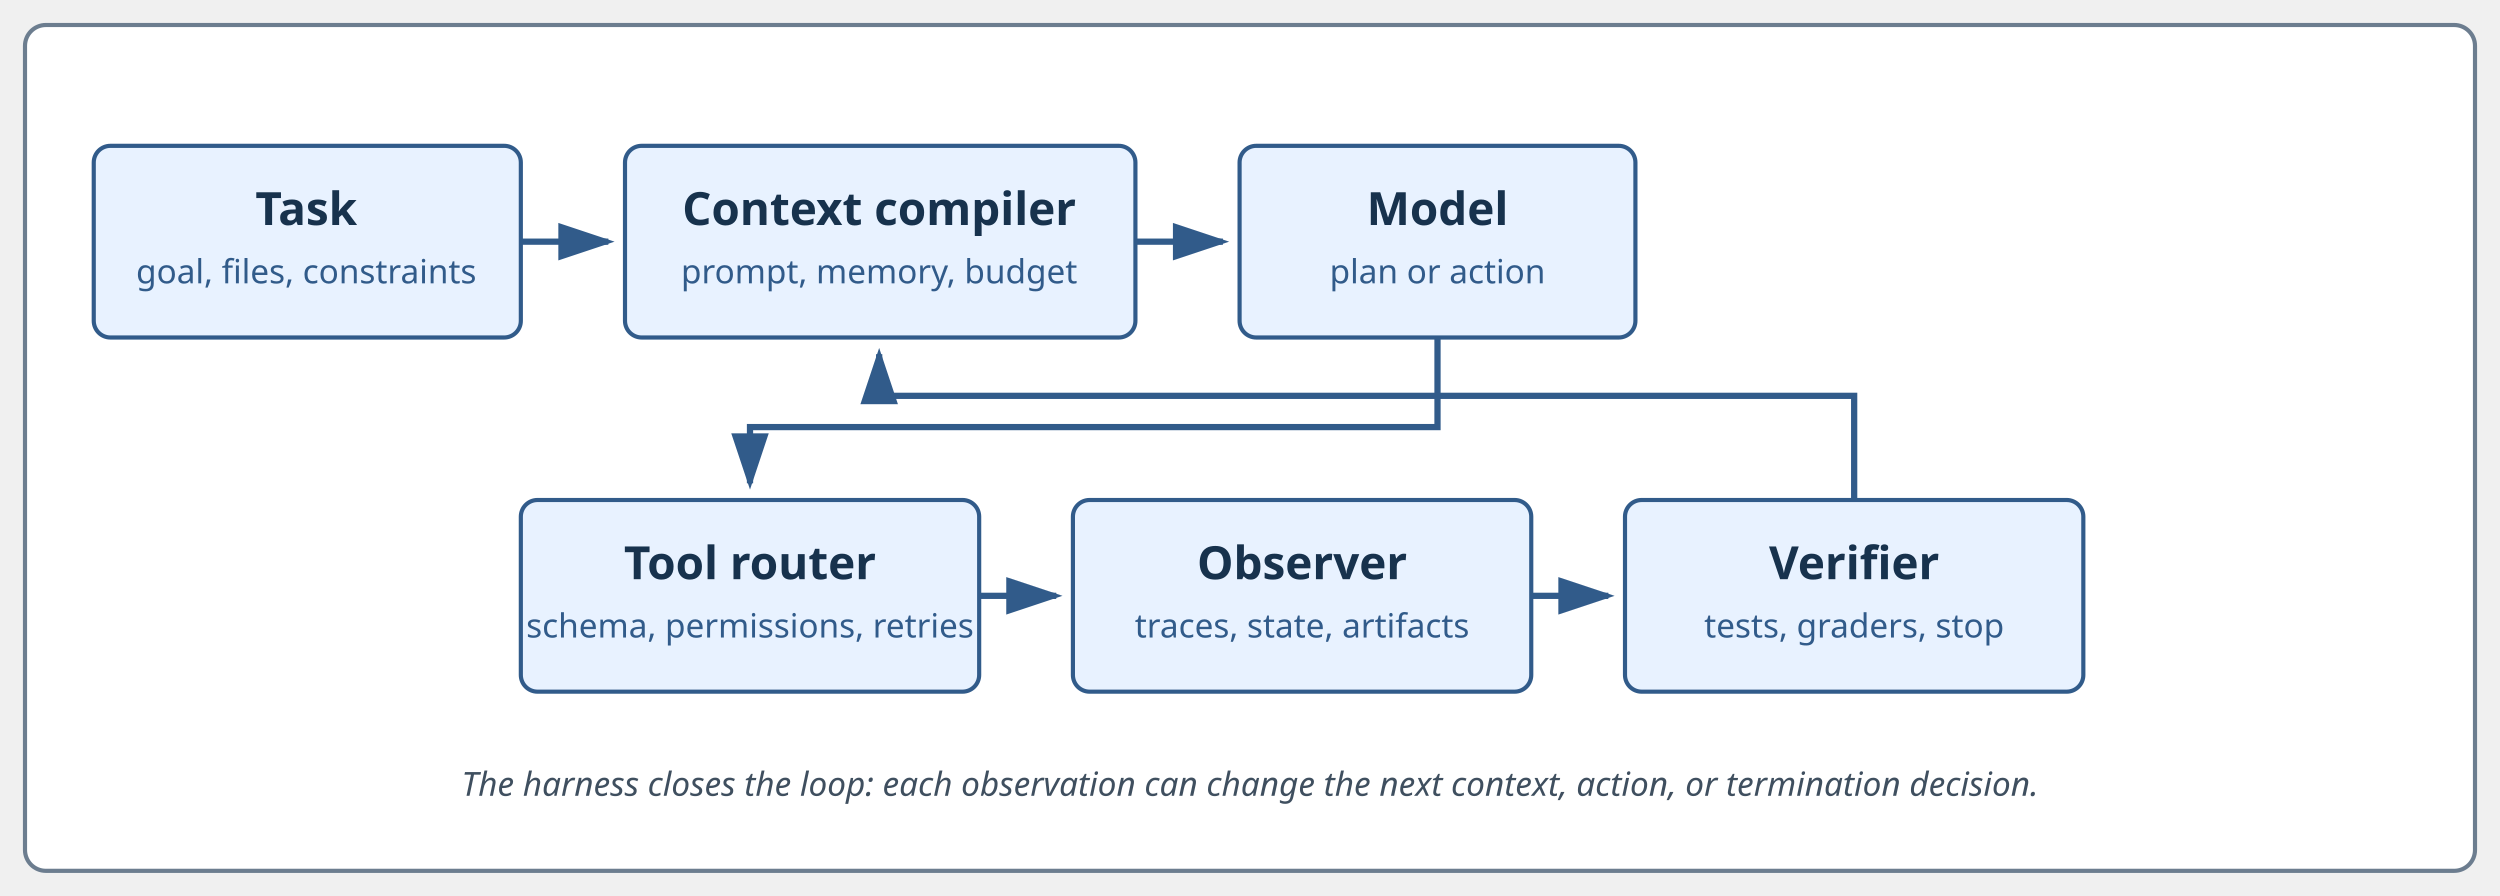
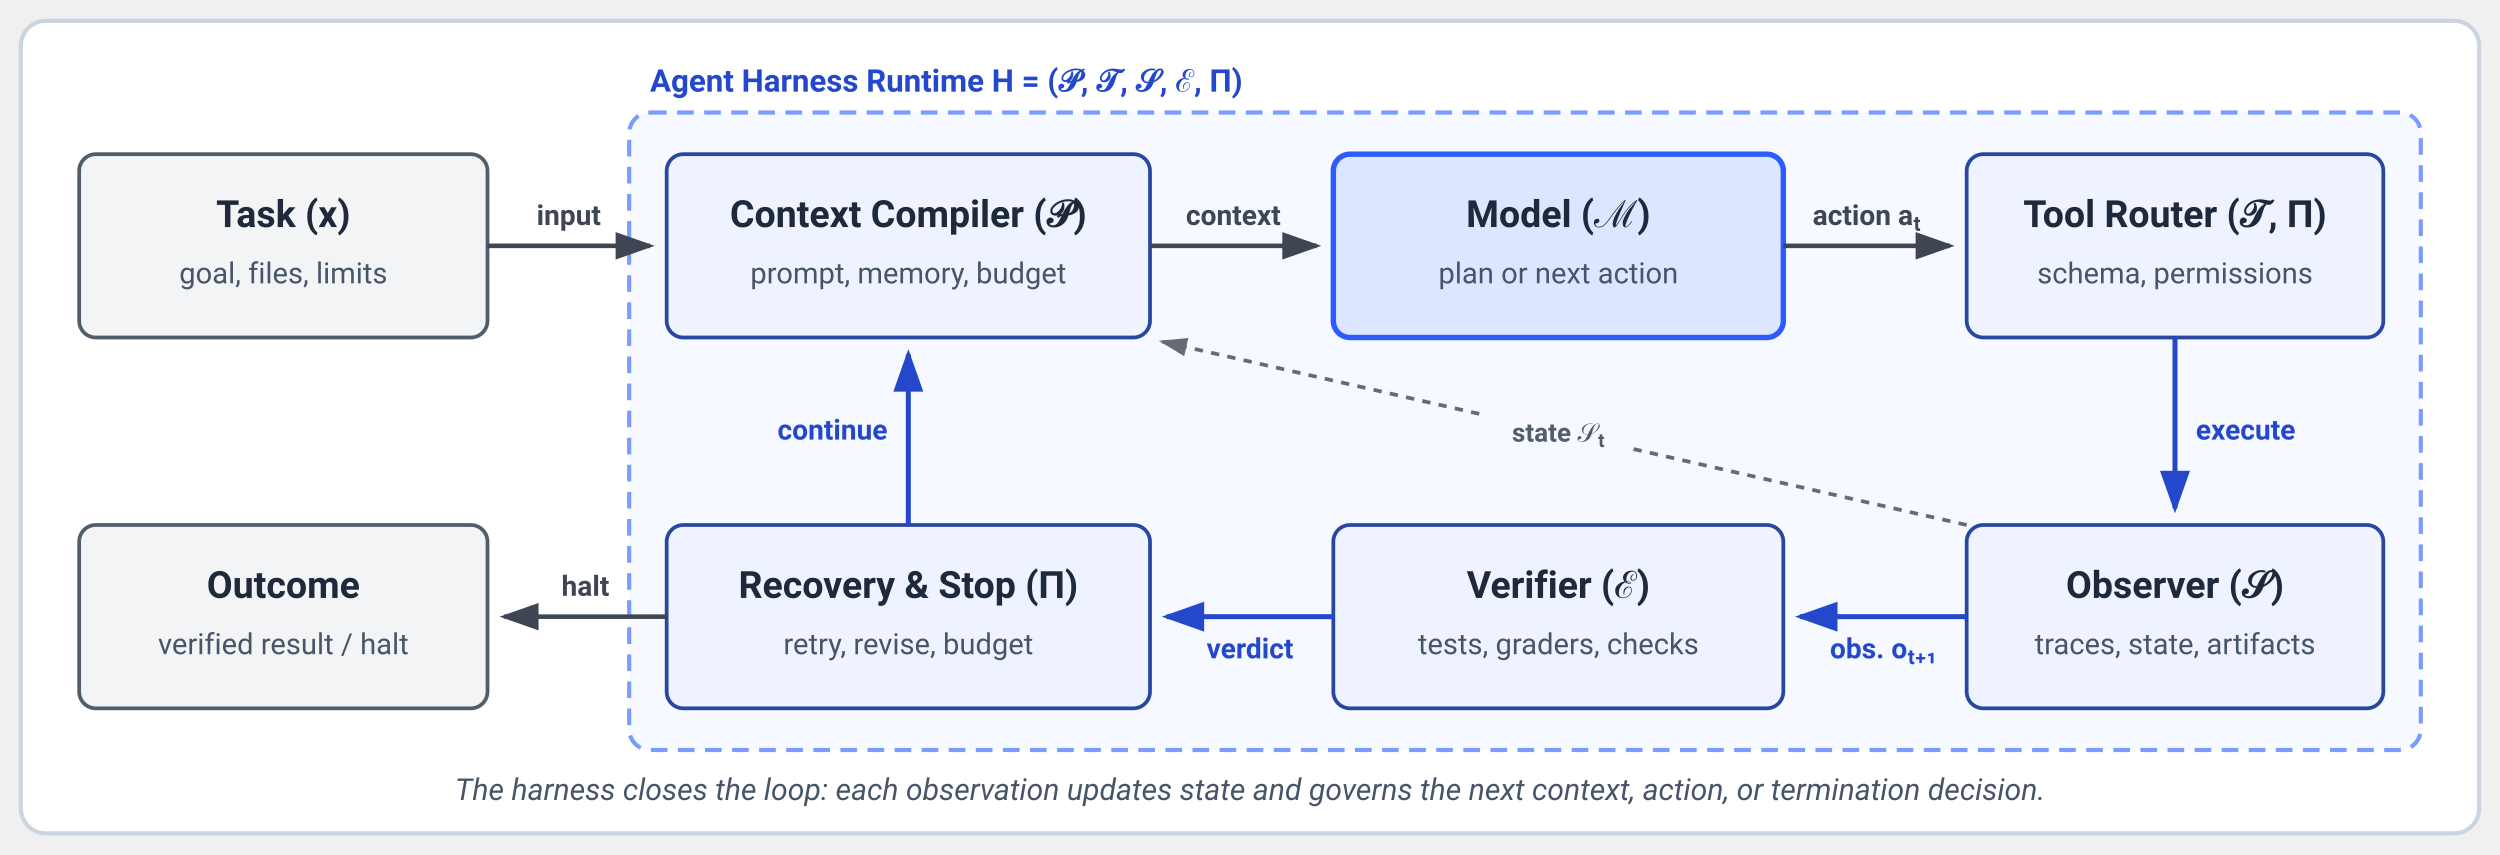
- <svg xmlns="http://www.w3.org/2000/svg" viewBox="0 0 1200 430" role="img" aria-labelledby="title desc">
+ <svg xmlns="http://www.w3.org/2000/svg" viewBox="0 0 1200 410" role="img" aria-labelledby="title desc">
  <defs>
-     <marker id="arrow" markerWidth="10" markerHeight="10" refX="8" refY="3" orient="auto" markerUnits="strokeWidth">
-       <path d="M0,0 L0,6 L9,3 z" fill="#315b8a" />
+     <marker id="arrow-dark" markerWidth="9" markerHeight="9" refX="7.5" refY="3" orient="auto" markerUnits="strokeWidth">
+       <path d="M0,0 L0,6 L8.5,3 z" fill="#3d4652" />
+     </marker>
+     <marker id="arrow-blue" markerWidth="9" markerHeight="9" refX="7.5" refY="3" orient="auto" markerUnits="strokeWidth">
+       <path d="M0,0 L0,6 L8.5,3 z" fill="#2448cc" />
+     </marker>
+     <marker id="arrow-muted" markerWidth="8" markerHeight="8" refX="6.5" refY="2.5" orient="auto" markerUnits="strokeWidth">
+       <path d="M0,0 L0,5 L7.5,2.5 z" fill="#646b75" />
    </marker>
    <style>
-       .box { fill: #e8f2ff; stroke: #315b8a; stroke-width: 2; }
-       .label { fill: #17324d; font: 700 22px sans-serif; text-anchor: middle; }
-       .detail { fill: #315b8a; font: 16px sans-serif; text-anchor: middle; }
-       .arrow { fill: none; stroke: #315b8a; stroke-width: 3; marker-end: url(#arrow); }
-       .note { fill: #3f4f5f; font: italic 16px sans-serif; text-anchor: middle; }
+       .card { fill: #ffffff; stroke: #cbd5e1; stroke-width: 2; }
+       .frame { fill: #f6f9ff; stroke: #7c9bff; stroke-width: 2; stroke-dasharray: 8 5; }
+       .frame-title { fill: #2448cc; font: 700 15px -apple-system, BlinkMacSystemFont, "Segoe UI", Roboto, sans-serif; }
+       .box { fill: #eef3ff; stroke: #28479e; stroke-width: 1.8; }
+       .model-box { fill: #dce7ff; stroke: #2d5bff; stroke-width: 2.6; }
+       .io-box { fill: #f3f4f6; stroke: #525d6b; stroke-width: 1.8; }
+       .label { fill: #1e293b; font: 700 18px -apple-system, BlinkMacSystemFont, "Segoe UI", Roboto, sans-serif; text-anchor: middle; }
+       .detail { fill: #475569; font: 14px -apple-system, BlinkMacSystemFont, "Segoe UI", Roboto, sans-serif; text-anchor: middle; }
+       .flow { fill: none; stroke: #3d4652; stroke-width: 2.2; marker-end: url(#arrow-dark); }
+       .loop-flow { fill: none; stroke: #2448cc; stroke-width: 2.4; marker-end: url(#arrow-blue); }
+       .state-flow { fill: none; stroke: #646b75; stroke-width: 1.8; stroke-dasharray: 4 4; marker-end: url(#arrow-muted); }
+       .edge-lbl { fill: #3d4652; font: 600 13.5px -apple-system, BlinkMacSystemFont, "Segoe UI", Roboto, sans-serif; text-anchor: middle; }
+       .note { fill: #475569; font: italic 14.5px -apple-system, BlinkMacSystemFont, "Segoe UI", Roboto, sans-serif; text-anchor: middle; }
    </style>
  </defs>
-   <rect x="12" y="12" width="1176" height="406" rx="10" fill="#fff" stroke="#6c7d8f" stroke-width="2" />
-   <rect class="box" x="45" y="70" width="205" height="92" rx="8" />
-   <text class="label" x="147" y="108">Task</text>
-   <text class="detail" x="147" y="136">goal, files, constraints</text>
-   <rect class="box" x="300" y="70" width="245" height="92" rx="8" />
-   <text class="label" x="422" y="108">Context compiler</text>
-   <text class="detail" x="422" y="136">prompt, memory, budget</text>
-   <rect class="box" x="595" y="70" width="190" height="92" rx="8" />
-   <text class="label" x="690" y="108">Model</text>
-   <text class="detail" x="690" y="136">plan or action</text>
-   <path class="arrow" d="M250 116 H292" />
-   <path class="arrow" d="M545 116 H587" />
-   <rect class="box" x="250" y="240" width="220" height="92" rx="8" />
-   <text class="label" x="360" y="278">Tool router</text>
-   <text class="detail" x="360" y="306">schema, permissions, retries</text>
-   <rect class="box" x="515" y="240" width="220" height="92" rx="8" />
-   <text class="label" x="625" y="278">Observer</text>
-   <text class="detail" x="625" y="306">traces, state, artifacts</text>
-   <rect class="box" x="780" y="240" width="220" height="92" rx="8" />
-   <text class="label" x="890" y="278">Verifier</text>
-   <text class="detail" x="890" y="306">tests, graders, stop</text>
-   <path class="arrow" d="M690 162 V205 H360 V232" />
-   <path class="arrow" d="M470 286 H507" />
-   <path class="arrow" d="M735 286 H772" />
-   <path class="arrow" d="M890 240 V190 H422 V170" />
-   <text class="note" x="600" y="382">The harness closes the loop: each observation can change the next context, action, or termination decision.</text>
+   <rect class="card" x="10" y="10" width="1180" height="390" rx="12" />
+   <rect class="frame" x="302" y="54" width="860" height="306" rx="10" />
+   <text class="frame-title" x="312" y="44">Agent Harness Runtime H = (𝒫, 𝒯, 𝒮, ℰ, Π)</text>
+   <rect class="io-box" x="38" y="74" width="196" height="88" rx="8" />
+   <text class="label" x="136" y="109">Task (x)</text>
+   <text class="detail" x="136" y="136">goal, files, limits</text>
+   <rect class="box" x="320" y="74" width="232" height="88" rx="8" />
+   <text class="label" x="436" y="109">Context Compiler (𝒫)</text>
+   <text class="detail" x="436" y="136">prompt, memory, budget</text>
+   <rect class="model-box" x="640" y="74" width="216" height="88" rx="8" />
+   <text class="label" x="748" y="109">Model (ℳ)</text>
+   <text class="detail" x="748" y="136">plan or next action</text>
+   <rect class="box" x="944" y="74" width="200" height="88" rx="8" />
+   <text class="label" x="1044" y="109">Tool Router (𝒯, Π)</text>
+   <text class="detail" x="1044" y="136">schema, permissions</text>
+   <rect class="io-box" x="38" y="252" width="196" height="88" rx="8" />
+   <text class="label" x="136" y="287">Outcome</text>
+   <text class="detail" x="136" y="314">verified result / halt</text>
+   <rect class="box" x="320" y="252" width="232" height="88" rx="8" />
+   <text class="label" x="436" y="287">Recovery &amp; Stop (Π)</text>
+   <text class="detail" x="436" y="314">retry, revise, budget</text>
+   <rect class="box" x="640" y="252" width="216" height="88" rx="8" />
+   <text class="label" x="748" y="287">Verifier (ℰ)</text>
+   <text class="detail" x="748" y="314">tests, graders, checks</text>
+   <rect class="box" x="944" y="252" width="200" height="88" rx="8" />
+   <text class="label" x="1044" y="287">Observer (𝒮)</text>
+   <text class="detail" x="1044" y="314">traces, state, artifacts</text>
+   <path class="state-flow" d="M944 252 L558 164" />
+   <rect x="713" y="196" width="70" height="22" rx="4" fill="#f6f9ff" />
+   <text class="edge-lbl" x="748" y="212" style="font-size: 12.5px; fill: #525d6b;">state 𝒮ₜ</text>
+   <path class="flow" d="M234 118 H312" />
+   <text class="edge-lbl" x="273" y="108">input</text>
+   <path class="flow" d="M552 118 H632" />
+   <text class="edge-lbl" x="592" y="108">context</text>
+   <path class="flow" d="M856 118 H936" />
+   <text class="edge-lbl" x="896" y="108">action aₜ</text>
+   <path class="loop-flow" d="M1044 162 V244" />
+   <text class="edge-lbl" x="1054" y="211" style="text-anchor: start; fill: #2448cc;">execute</text>
+   <path class="loop-flow" d="M944 296 H864" />
+   <text class="edge-lbl" x="904" y="316" style="fill: #2448cc;">obs. oₜ₊₁</text>
+   <path class="loop-flow" d="M640 296 H560" />
+   <text class="edge-lbl" x="600" y="316" style="fill: #2448cc;">verdict</text>
+   <path class="loop-flow" d="M436 252 V170" />
+   <text class="edge-lbl" x="426" y="211" style="text-anchor: end; fill: #2448cc;">continue</text>
+   <path class="flow" d="M320 296 H242" />
+   <text class="edge-lbl" x="281" y="286">halt</text>
+   <text class="note" x="600" y="384">The harness closes the loop: each observation updates state and governs the next context, action, or termination decision.</text>
</svg>
